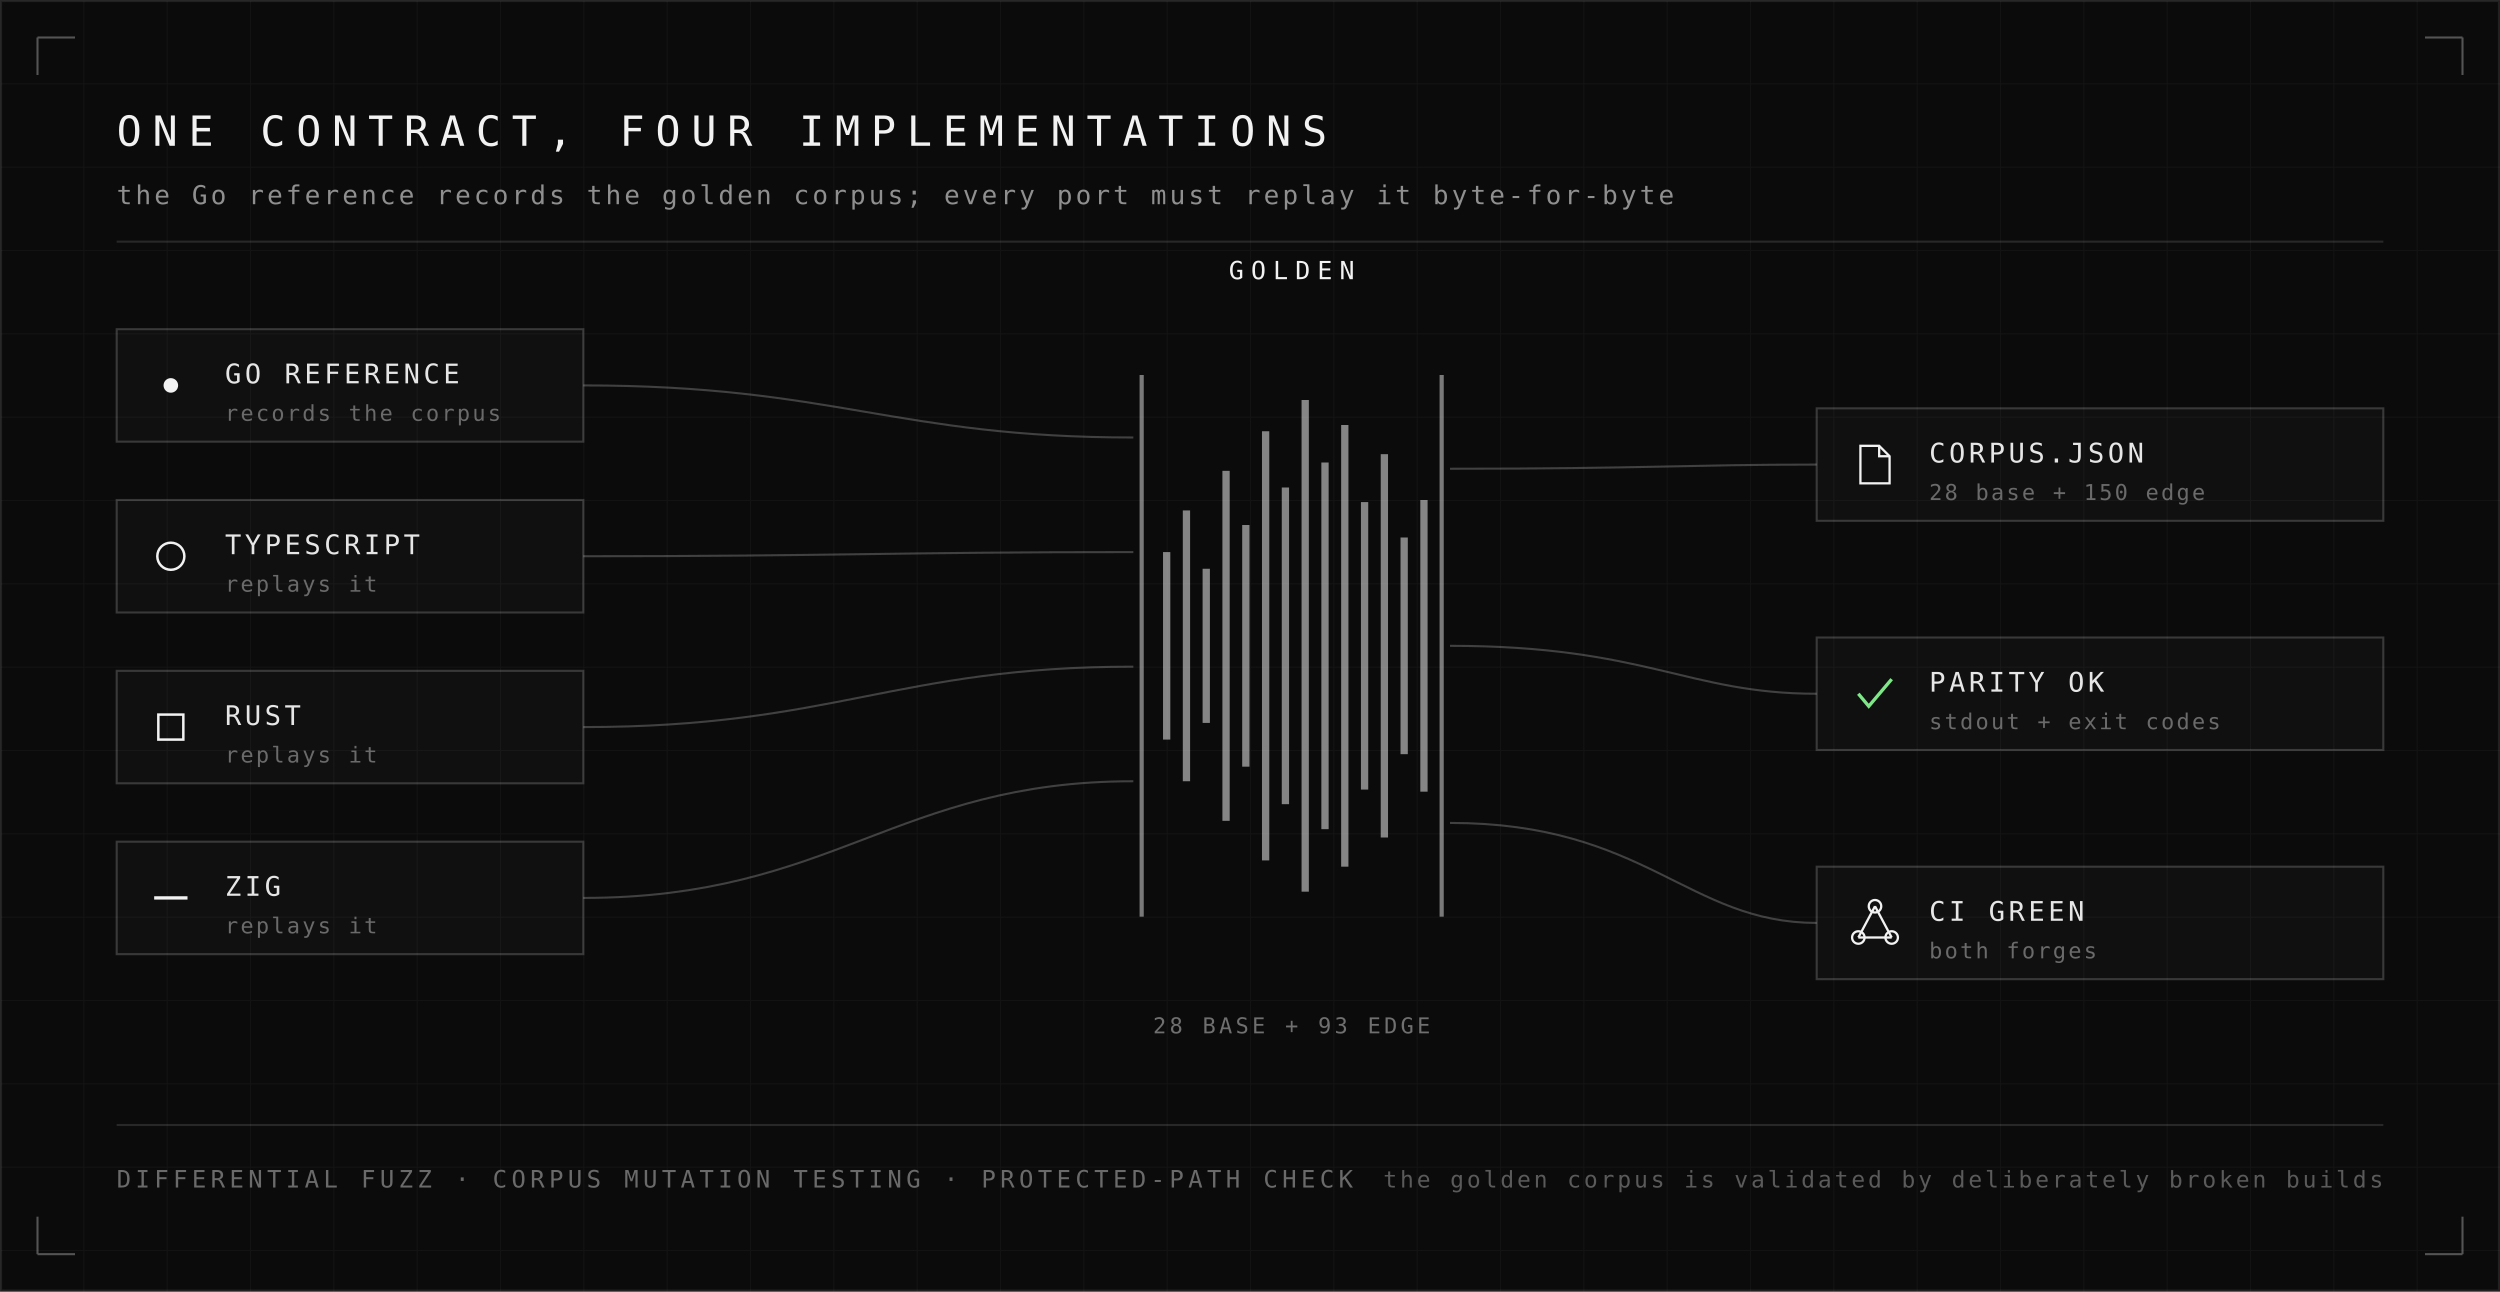
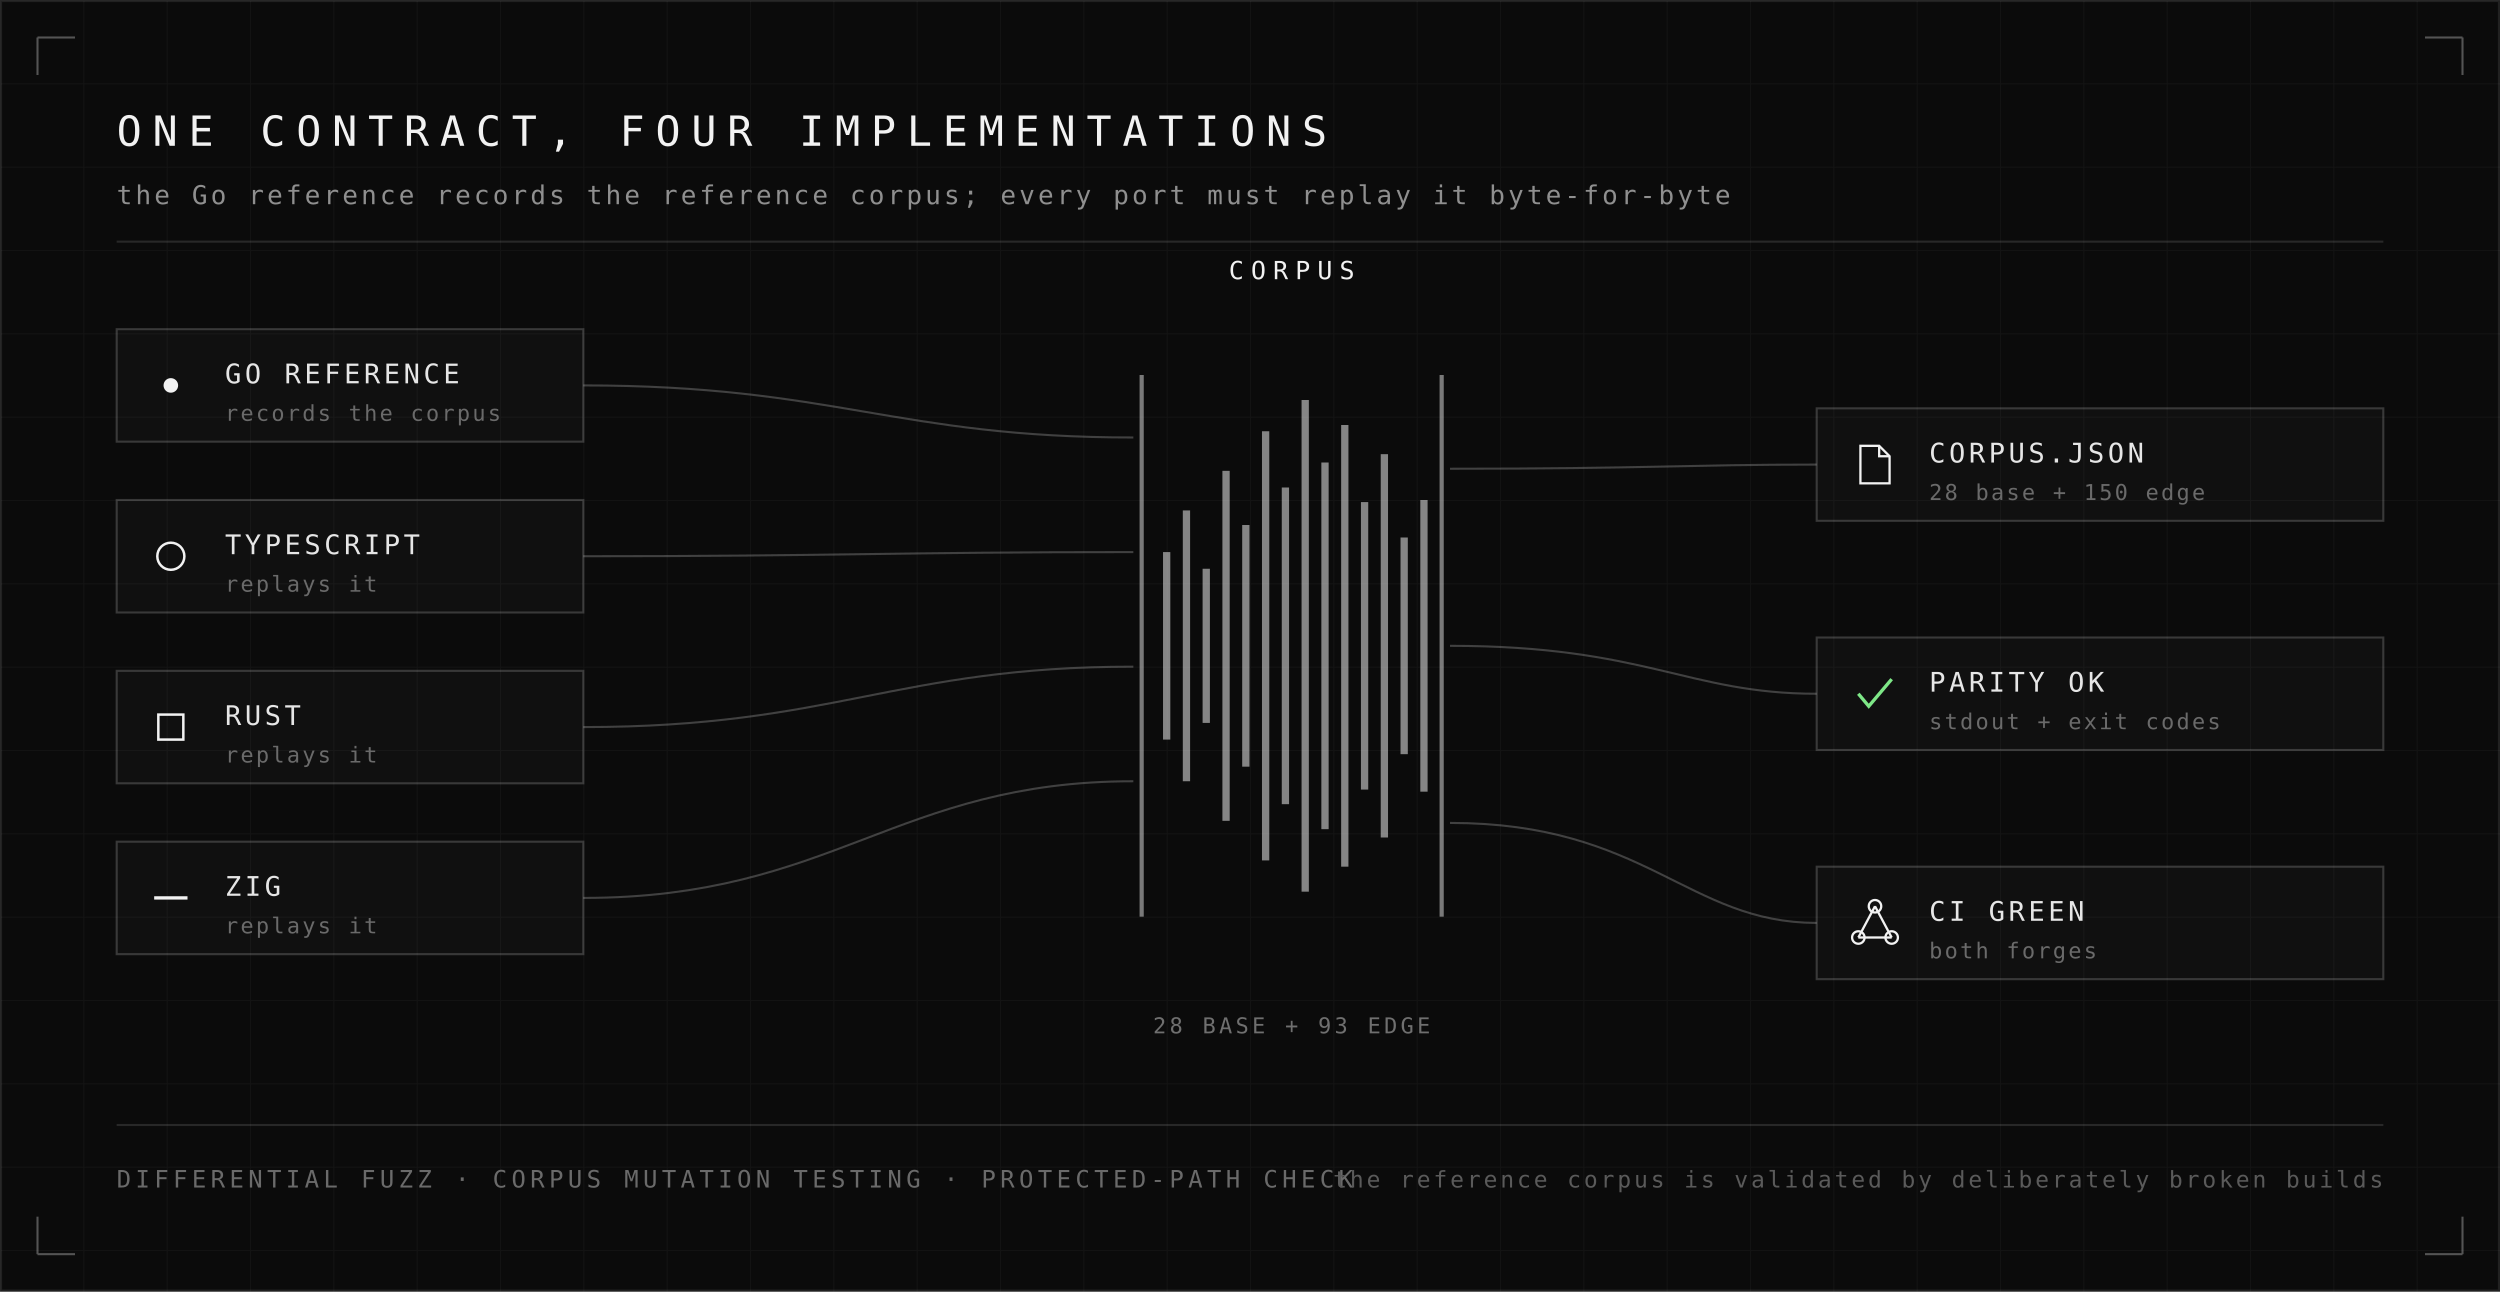
- <svg xmlns="http://www.w3.org/2000/svg" viewBox="0 0 1200 620" width="1200" height="620" role="img" aria-label="OwnScout architecture: the Go reference records a golden corpus and TypeScript, Rust and Zig ports replay it byte-for-byte">
+ <svg xmlns="http://www.w3.org/2000/svg" viewBox="0 0 1200 620" width="1200" height="620" role="img" aria-label="OwnScout architecture: the Go reference records a reference corpus and TypeScript, Rust and Zig ports replay it byte-for-byte">
  <defs>
    <pattern id="grid" width="40" height="40" patternUnits="userSpaceOnUse">
      <path d="M40 0H0V40" fill="none" stroke="#ffffff" stroke-opacity="0.035" stroke-width="1" />
    </pattern>
  </defs>
  <rect width="1200" height="620" fill="#0b0b0b" />
  <rect width="1200" height="620" fill="url(#grid)" />
  <rect x="0.5" y="0.5" width="1199" height="619" fill="none" stroke="#ffffff" stroke-opacity="0.09" />
  <g stroke="#ffffff" stroke-opacity="0.3" stroke-width="1" fill="none">
    <path d="M18 18h18M18 18v18" />
    <path d="M1182 18h-18M1182 18v18" />
    <path d="M18 602h18M18 602v-18" />
    <path d="M1182 602h-18M1182 602v-18" />
  </g>
  <text x="56" y="70" font-family="ui-monospace, SFMono-Regular, Menlo, Consolas, monospace" font-size="20" fill="#f2f2f2" letter-spacing="5.2">ONE CONTRACT, FOUR IMPLEMENTATIONS</text>
-   <text x="56" y="98" font-family="ui-monospace, SFMono-Regular, Menlo, Consolas, monospace" font-size="12.5" fill="#8f8f8f" letter-spacing="1.5">the Go reference records the golden corpus; every port must replay it byte-for-byte</text>
+   <text x="56" y="98" font-family="ui-monospace, SFMono-Regular, Menlo, Consolas, monospace" font-size="12.5" fill="#8f8f8f" letter-spacing="1.5">the Go reference records the reference corpus; every port must replay it byte-for-byte</text>
  <line x1="56" y1="116" x2="1144" y2="116" stroke="#ffffff" stroke-opacity="0.12" stroke-width="1" />
  <rect x="56" y="158" width="224" height="54" fill="#ffffff" fill-opacity="0.02" stroke="#ffffff" stroke-opacity="0.18" />
  <circle cx="82" cy="185" r="3.5" fill="#f2f2f2" />
  <text x="108" y="184" font-family="ui-monospace, SFMono-Regular, Menlo, Consolas, monospace" font-size="13" fill="#e6e6e6" letter-spacing="1.7">GO REFERENCE</text>
  <text x="108" y="202" font-family="ui-monospace, SFMono-Regular, Menlo, Consolas, monospace" font-size="10.5" fill="#6a6a6a" letter-spacing="1.1">records the corpus</text>
  <path d="M280 185 C 400 185 430 210 544 210" fill="none" stroke="#ffffff" stroke-opacity="0.22" stroke-width="1" />
  <rect x="56" y="240" width="224" height="54" fill="#ffffff" fill-opacity="0.02" stroke="#ffffff" stroke-opacity="0.18" />
  <circle cx="82" cy="267" r="6.5" fill="none" stroke="#f2f2f2" stroke-width="1.2" />
  <text x="108" y="266" font-family="ui-monospace, SFMono-Regular, Menlo, Consolas, monospace" font-size="13" fill="#e6e6e6" letter-spacing="1.7">TYPESCRIPT</text>
  <text x="108" y="284" font-family="ui-monospace, SFMono-Regular, Menlo, Consolas, monospace" font-size="10.5" fill="#6a6a6a" letter-spacing="1.1">replays it</text>
  <path d="M280 267 C 400 267 430 265 544 265" fill="none" stroke="#ffffff" stroke-opacity="0.22" stroke-width="1" />
  <rect x="56" y="322" width="224" height="54" fill="#ffffff" fill-opacity="0.02" stroke="#ffffff" stroke-opacity="0.18" />
  <rect x="76" y="343" width="12" height="12" fill="none" stroke="#f2f2f2" stroke-width="1.2" />
  <text x="108" y="348" font-family="ui-monospace, SFMono-Regular, Menlo, Consolas, monospace" font-size="13" fill="#e6e6e6" letter-spacing="1.7">RUST</text>
  <text x="108" y="366" font-family="ui-monospace, SFMono-Regular, Menlo, Consolas, monospace" font-size="10.5" fill="#6a6a6a" letter-spacing="1.1">replays it</text>
  <path d="M280 349 C 400 349 430 320 544 320" fill="none" stroke="#ffffff" stroke-opacity="0.22" stroke-width="1" />
  <rect x="56" y="404" width="224" height="54" fill="#ffffff" fill-opacity="0.02" stroke="#ffffff" stroke-opacity="0.18" />
  <line x1="74" y1="431" x2="90" y2="431" stroke="#f2f2f2" stroke-width="1.6" />
  <text x="108" y="430" font-family="ui-monospace, SFMono-Regular, Menlo, Consolas, monospace" font-size="13" fill="#e6e6e6" letter-spacing="1.7">ZIG</text>
  <text x="108" y="448" font-family="ui-monospace, SFMono-Regular, Menlo, Consolas, monospace" font-size="10.5" fill="#6a6a6a" letter-spacing="1.1">replays it</text>
  <path d="M280 431 C 400 431 430 375 544 375" fill="none" stroke="#ffffff" stroke-opacity="0.22" stroke-width="1" />
  <line x1="548" y1="180" x2="548" y2="440" stroke="#e8e8e8" stroke-opacity="0.5" stroke-width="2" />
  <line x1="692" y1="180" x2="692" y2="440" stroke="#e8e8e8" stroke-opacity="0.5" stroke-width="2" />
  <line x1="560.0" y1="265.0" x2="560.0" y2="355.0" stroke="#e8e8e8" stroke-opacity="0.55" stroke-width="3.5" />
  <line x1="569.5" y1="245.0" x2="569.5" y2="375.0" stroke="#e8e8e8" stroke-opacity="0.55" stroke-width="3.5" />
  <line x1="579.0" y1="273.0" x2="579.0" y2="347.0" stroke="#e8e8e8" stroke-opacity="0.55" stroke-width="3.5" />
  <line x1="588.5" y1="226.0" x2="588.5" y2="394.0" stroke="#e8e8e8" stroke-opacity="0.55" stroke-width="3.5" />
  <line x1="598.0" y1="252.0" x2="598.0" y2="368.0" stroke="#e8e8e8" stroke-opacity="0.55" stroke-width="3.5" />
  <line x1="607.5" y1="207.0" x2="607.5" y2="413.0" stroke="#e8e8e8" stroke-opacity="0.55" stroke-width="3.5" />
  <line x1="617.0" y1="234.0" x2="617.0" y2="386.0" stroke="#e8e8e8" stroke-opacity="0.55" stroke-width="3.5" />
  <line x1="626.5" y1="192.0" x2="626.5" y2="428.0" stroke="#e8e8e8" stroke-opacity="0.55" stroke-width="3.5" />
  <line x1="636.0" y1="222.0" x2="636.0" y2="398.0" stroke="#e8e8e8" stroke-opacity="0.55" stroke-width="3.5" />
  <line x1="645.5" y1="204.0" x2="645.5" y2="416.0" stroke="#e8e8e8" stroke-opacity="0.55" stroke-width="3.5" />
  <line x1="655.0" y1="241.0" x2="655.0" y2="379.0" stroke="#e8e8e8" stroke-opacity="0.55" stroke-width="3.5" />
  <line x1="664.5" y1="218.0" x2="664.5" y2="402.0" stroke="#e8e8e8" stroke-opacity="0.55" stroke-width="3.5" />
  <line x1="674.0" y1="258.0" x2="674.0" y2="362.0" stroke="#e8e8e8" stroke-opacity="0.55" stroke-width="3.5" />
  <line x1="683.5" y1="240.0" x2="683.5" y2="380.0" stroke="#e8e8e8" stroke-opacity="0.55" stroke-width="3.5" />
-   <text x="620" y="134" text-anchor="middle" font-family="ui-monospace, SFMono-Regular, Menlo, Consolas, monospace" font-size="12" fill="#f2f2f2" letter-spacing="3.4">GOLDEN</text>
+   <text x="620" y="134" text-anchor="middle" font-family="ui-monospace, SFMono-Regular, Menlo, Consolas, monospace" font-size="12" fill="#f2f2f2" letter-spacing="3.4">CORPUS</text>
  <text x="620" y="496" text-anchor="middle" font-family="ui-monospace, SFMono-Regular, Menlo, Consolas, monospace" font-size="10.5" fill="#6f6f6f" letter-spacing="1.6">28 BASE + 93 EDGE</text>
  <path d="M696 225 C 790 225 810 223 872 223" fill="none" stroke="#ffffff" stroke-opacity="0.22" stroke-width="1" />
  <rect x="872" y="196" width="272" height="54" fill="#ffffff" fill-opacity="0.02" stroke="#ffffff" stroke-opacity="0.18" />
  <path d="M893 214 h9 l5 5 v13 h-14 z" fill="none" stroke="#f2f2f2" stroke-width="1.1" />
  <path d="M902 214 v5 h5" fill="none" stroke="#f2f2f2" stroke-width="1.1" />
  <text x="926" y="222" font-family="ui-monospace, SFMono-Regular, Menlo, Consolas, monospace" font-size="13" fill="#e6e6e6" letter-spacing="1.7">CORPUS.JSON</text>
  <text x="926" y="240" font-family="ui-monospace, SFMono-Regular, Menlo, Consolas, monospace" font-size="10.5" fill="#6a6a6a" letter-spacing="1.1">28 base + 150 edge</text>
  <path d="M696 310 C 790 310 810 333 872 333" fill="none" stroke="#ffffff" stroke-opacity="0.22" stroke-width="1" />
  <rect x="872" y="306" width="272" height="54" fill="#ffffff" fill-opacity="0.02" stroke="#ffffff" stroke-opacity="0.18" />
  <path d="M892 333 l5 6 l11 -13" fill="none" stroke="#7ee787" stroke-width="1.6" />
  <text x="926" y="332" font-family="ui-monospace, SFMono-Regular, Menlo, Consolas, monospace" font-size="13" fill="#e6e6e6" letter-spacing="1.7">PARITY OK</text>
  <text x="926" y="350" font-family="ui-monospace, SFMono-Regular, Menlo, Consolas, monospace" font-size="10.5" fill="#6a6a6a" letter-spacing="1.1">stdout + exit codes</text>
  <path d="M696 395 C 790 395 810 443 872 443" fill="none" stroke="#ffffff" stroke-opacity="0.22" stroke-width="1" />
  <rect x="872" y="416" width="272" height="54" fill="#ffffff" fill-opacity="0.02" stroke="#ffffff" stroke-opacity="0.18" />
  <g fill="none" stroke="#f2f2f2" stroke-width="1.1">
    <line x1="900" y1="435" x2="892" y2="450" />
    <line x1="900" y1="435" x2="908" y2="450" />
    <line x1="892" y1="450" x2="908" y2="450" />
    <circle cx="900" cy="435" r="3" />
    <circle cx="892" cy="450" r="3" />
    <circle cx="908" cy="450" r="3" />
  </g>
  <text x="926" y="442" font-family="ui-monospace, SFMono-Regular, Menlo, Consolas, monospace" font-size="13" fill="#e6e6e6" letter-spacing="1.7">CI GREEN</text>
  <text x="926" y="460" font-family="ui-monospace, SFMono-Regular, Menlo, Consolas, monospace" font-size="10.5" fill="#6a6a6a" letter-spacing="1.1">both forges</text>
  <line x1="56" y1="540" x2="1144" y2="540" stroke="#ffffff" stroke-opacity="0.12" stroke-width="1" />
  <text x="56" y="570" font-family="ui-monospace, SFMono-Regular, Menlo, Consolas, monospace" font-size="11.5" fill="#6a6a6a" letter-spacing="2.1">DIFFERENTIAL FUZZ · CORPUS MUTATION TESTING · PROTECTED-PATH CHECK</text>
-   <text x="1144" y="570" text-anchor="end" font-family="ui-monospace, SFMono-Regular, Menlo, Consolas, monospace" font-size="11" fill="#5a5a5a" letter-spacing="1.4">the golden corpus is validated by deliberately broken builds</text>
+   <text x="1144" y="570" text-anchor="end" font-family="ui-monospace, SFMono-Regular, Menlo, Consolas, monospace" font-size="11" fill="#5a5a5a" letter-spacing="1.4">the reference corpus is validated by deliberately broken builds</text>
</svg>
